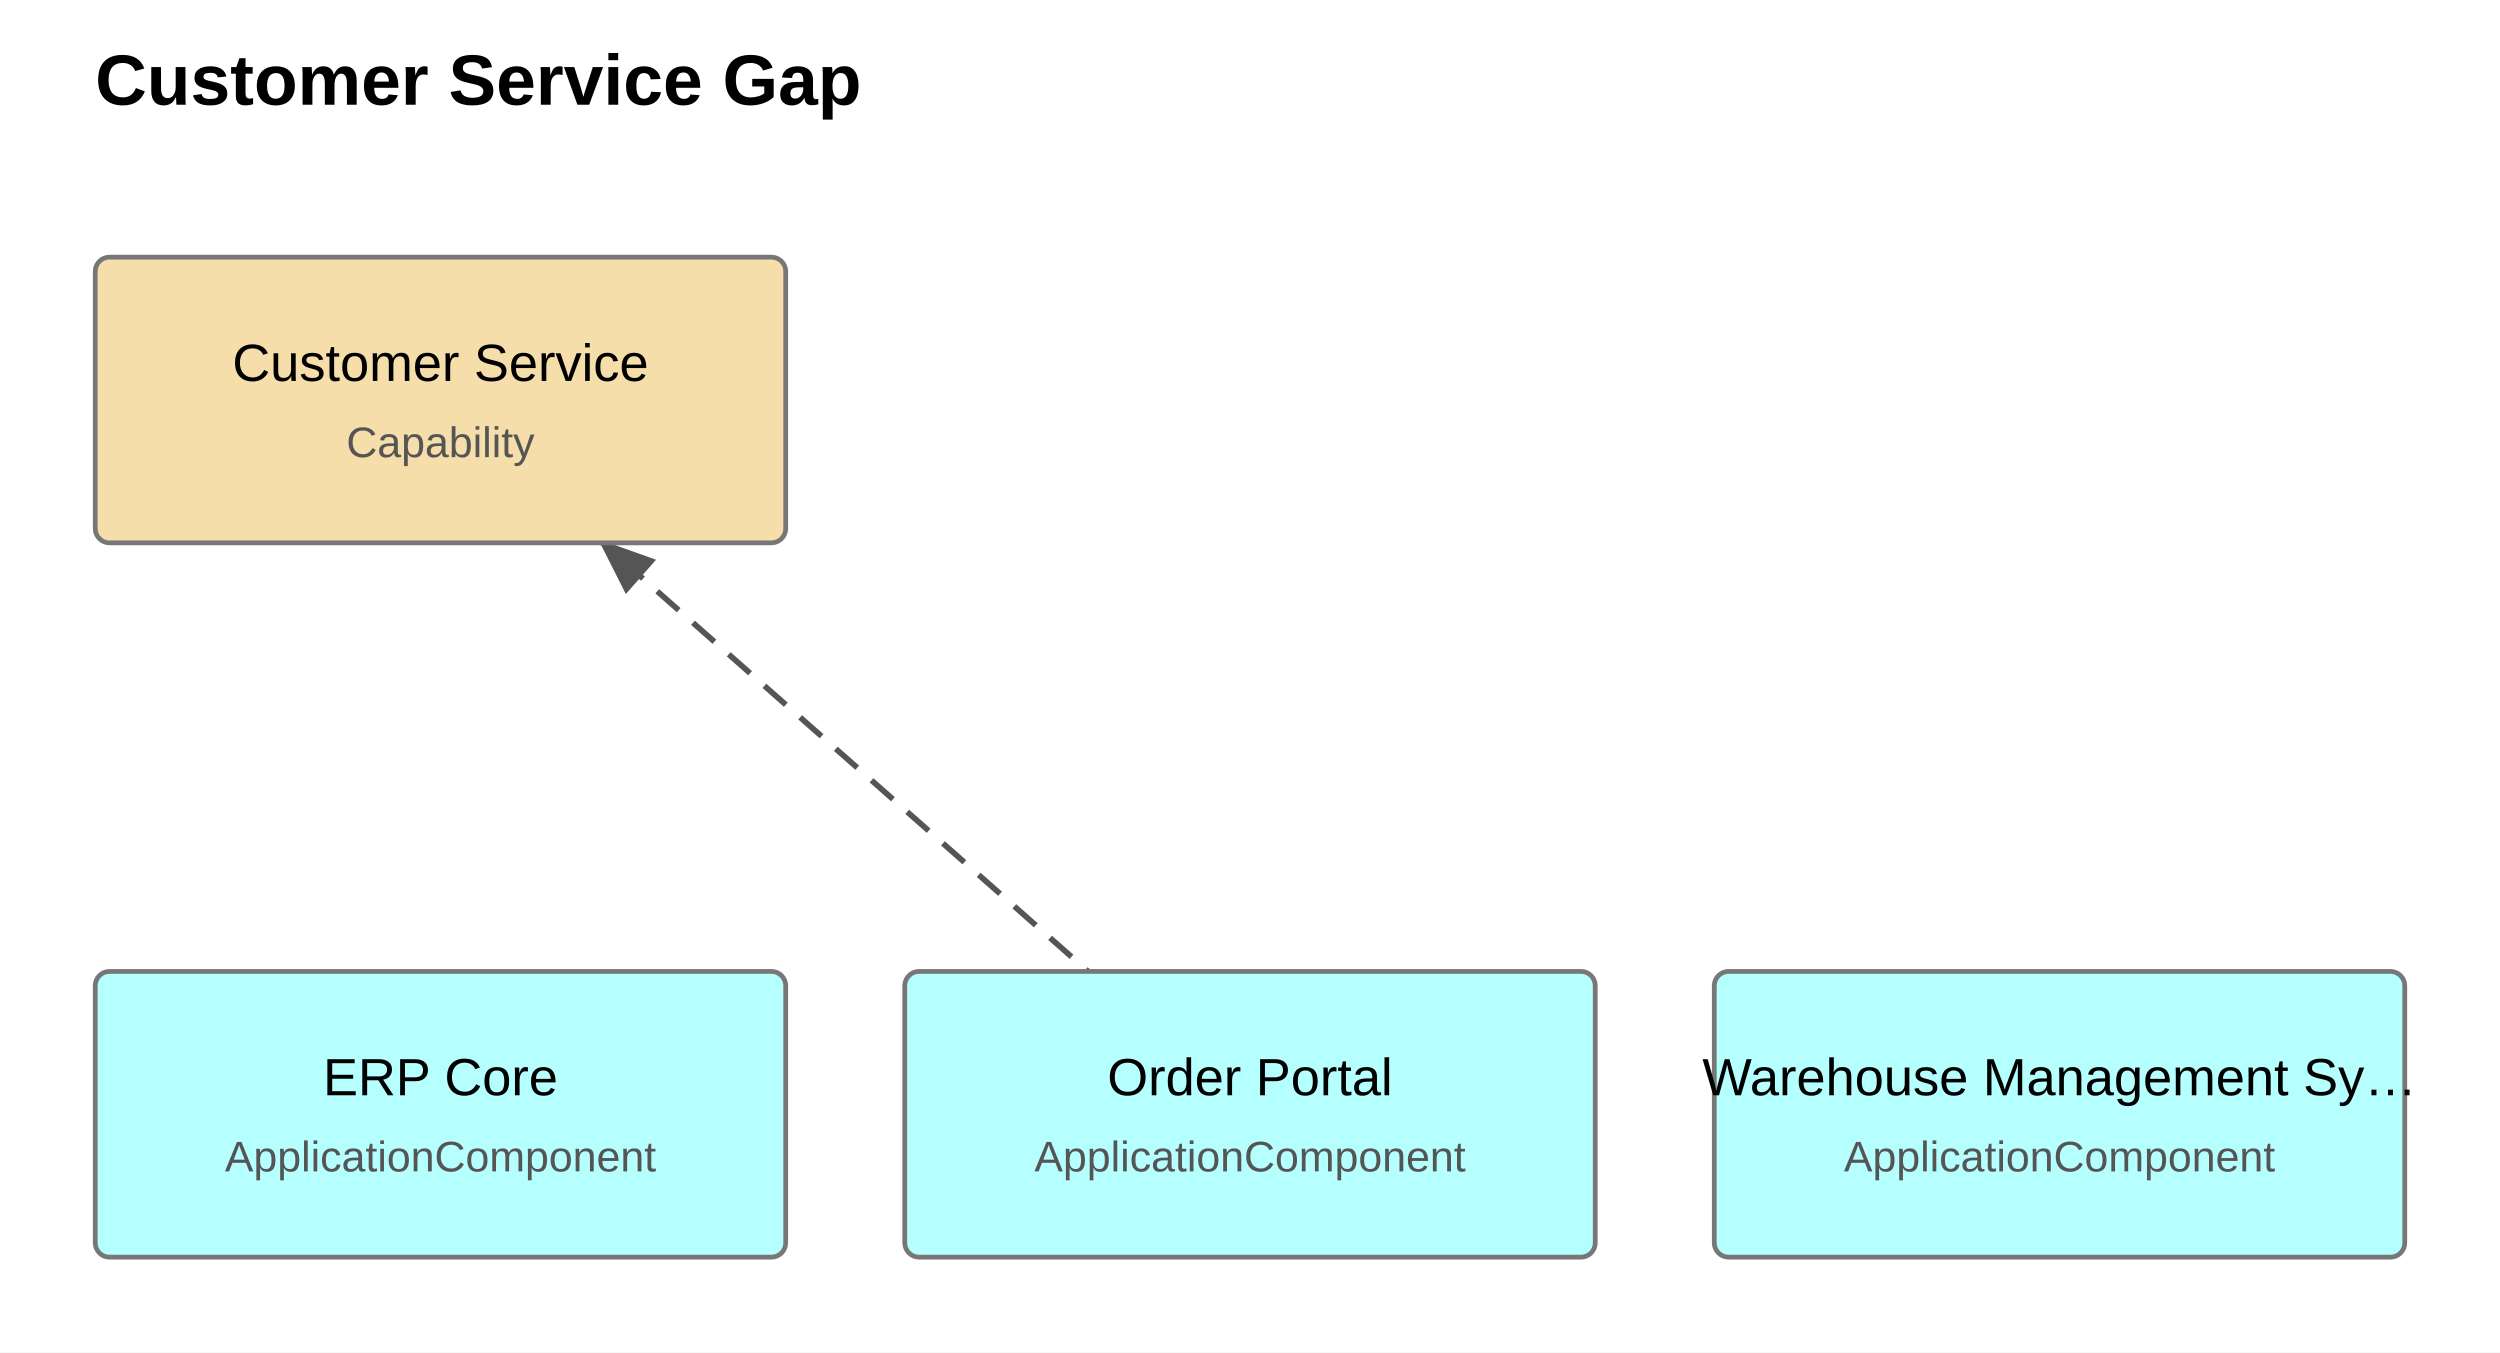
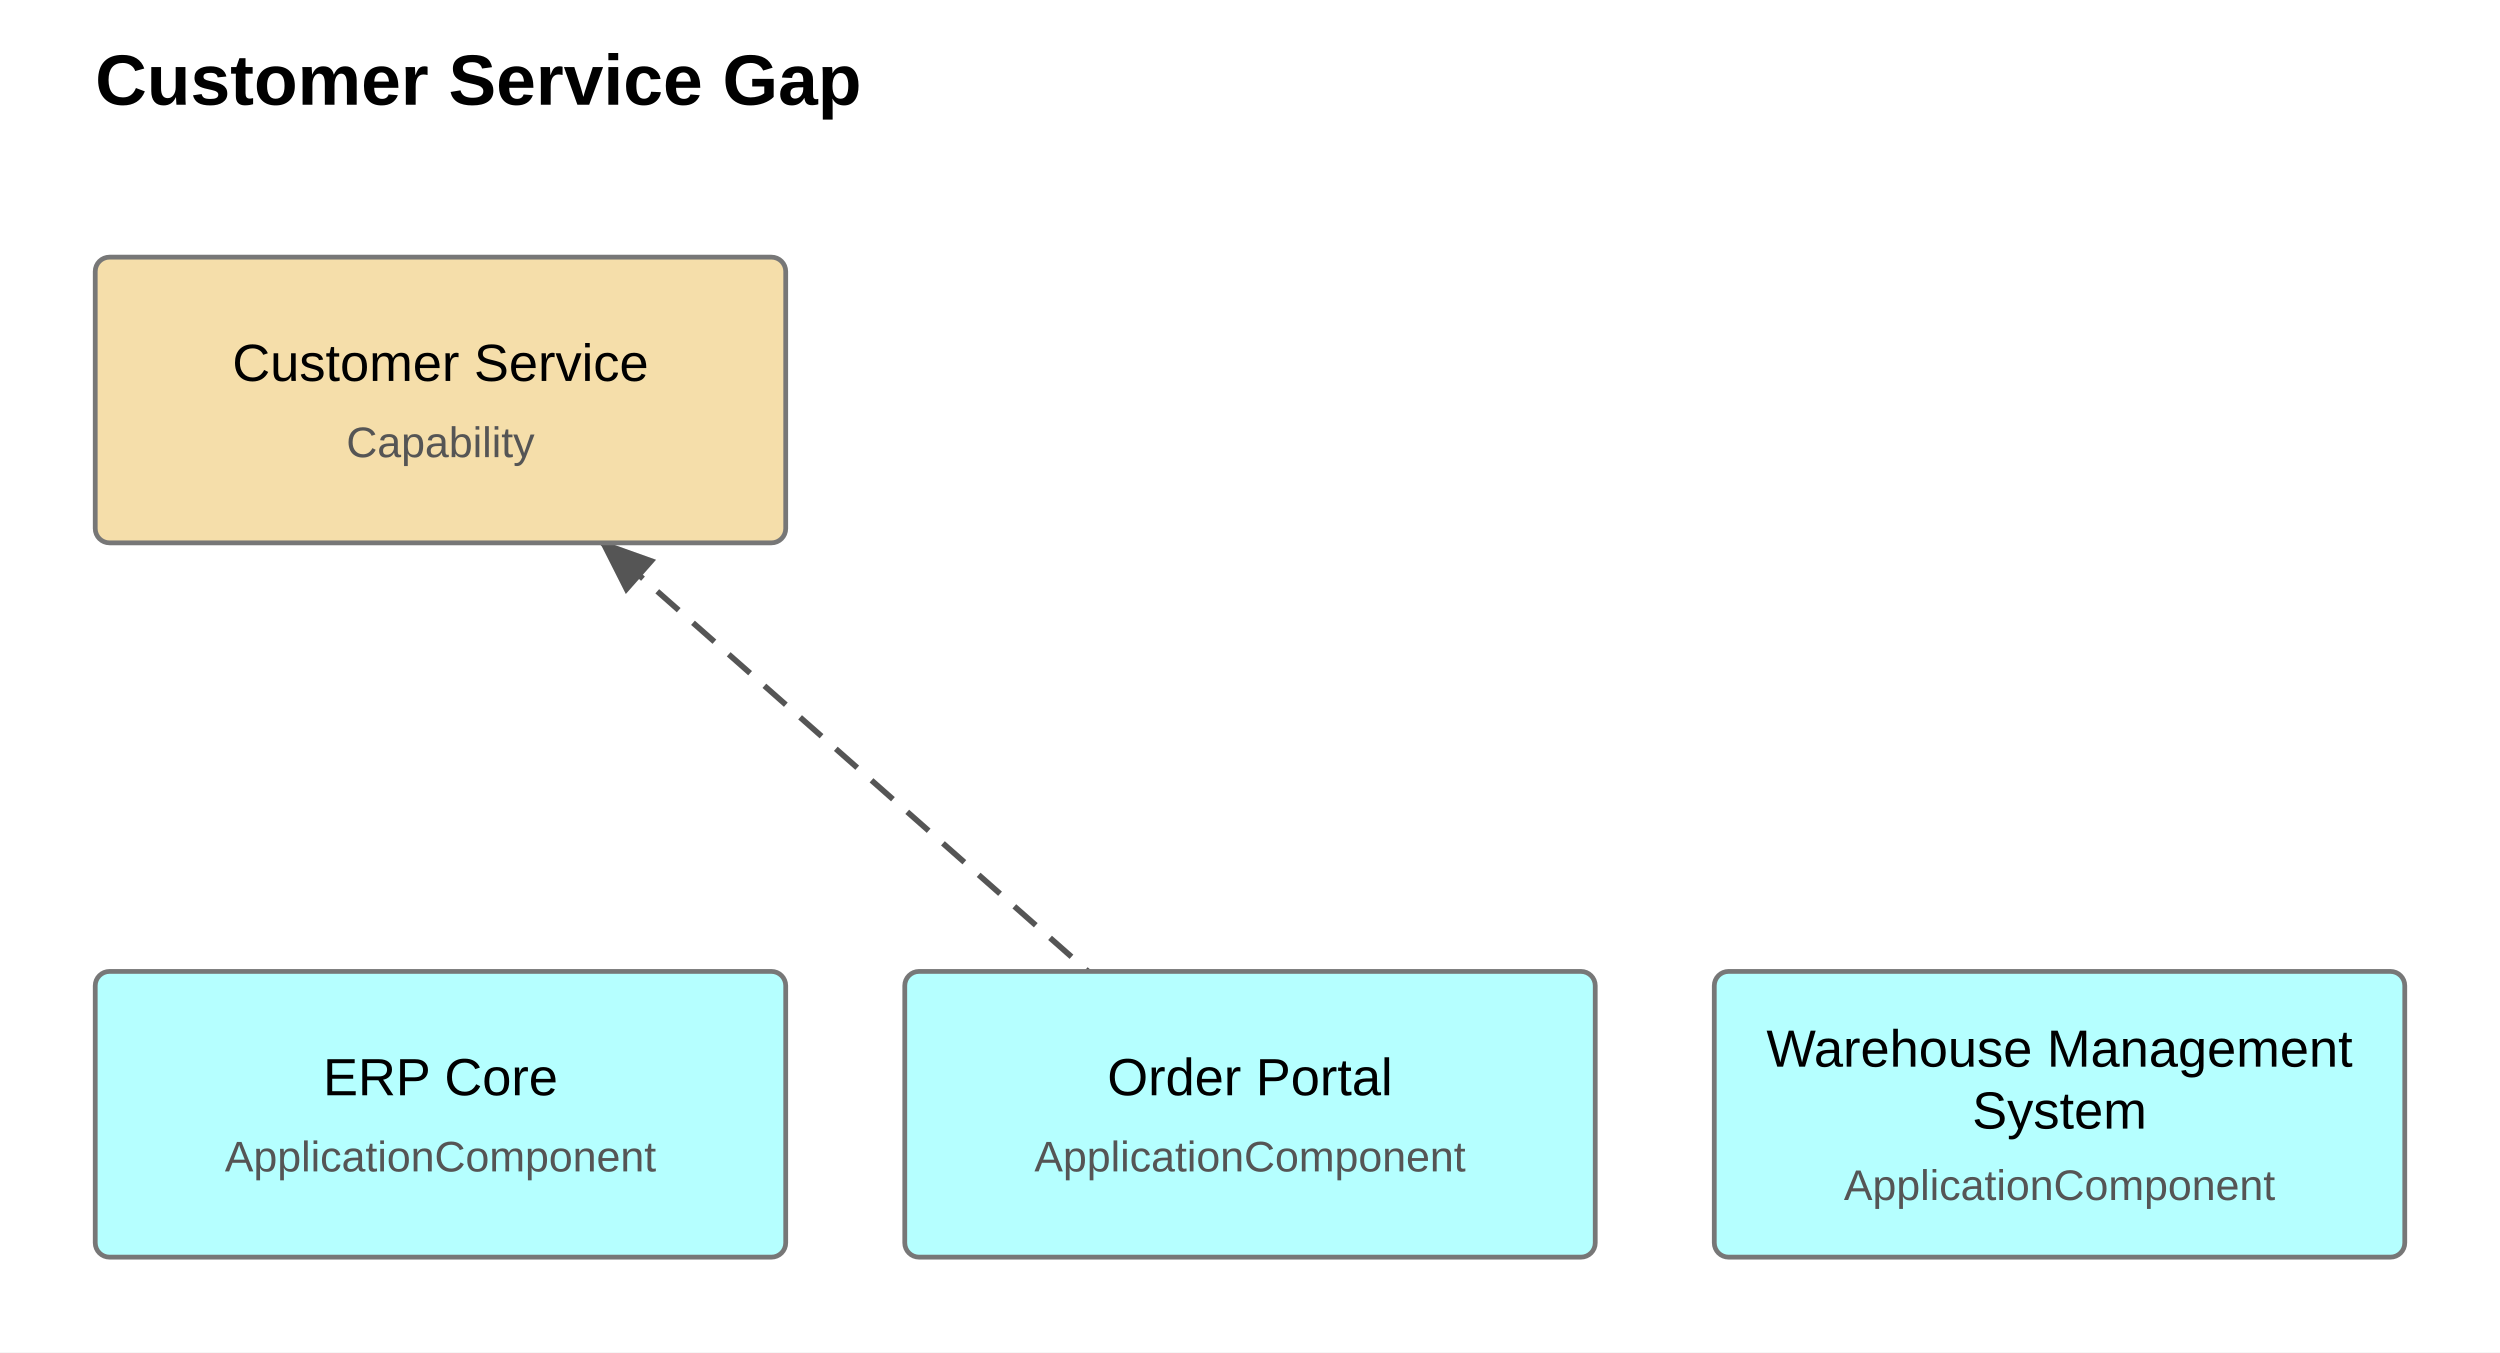
<svg xmlns="http://www.w3.org/2000/svg" width="525" height="284" viewBox="0 0 525 284">
  <defs>
    <marker id="arrow" markerWidth="10" markerHeight="8" refX="9" refY="4" orient="auto">
      <path d="M0,0 L10,4 L0,8 z" fill="#555555" />
    </marker>
  </defs>
  <rect x="0" y="0" width="525" height="284" fill="#FFFFFF" />
  <text x="20" y="22" font-family="Segoe UI, Arial, sans-serif" font-size="15" font-weight="bold">Customer Service Gap</text>
  <line x1="262.5" y1="234.0" x2="126.5" y2="114.0" stroke="#555555" stroke-width="1.2" stroke-dasharray="6,4" marker-end="url(#arrow)" />
  <g>
    <rect x="20" y="204" width="145" height="60" rx="3" fill="#B5FFFF" stroke="#777777" />
    <text x="92.5" y="230" font-family="Segoe UI, Arial, sans-serif" font-size="11" text-anchor="middle">ERP Core</text>
    <text x="92.5" y="246" font-family="Segoe UI, Arial, sans-serif" font-size="9" fill="#555555" text-anchor="middle">ApplicationComponent</text>
  </g>
  <g>
    <rect x="190" y="204" width="145" height="60" rx="3" fill="#B5FFFF" stroke="#777777" />
    <text x="262.5" y="230" font-family="Segoe UI, Arial, sans-serif" font-size="11" text-anchor="middle">Order Portal</text>
    <text x="262.5" y="246" font-family="Segoe UI, Arial, sans-serif" font-size="9" fill="#555555" text-anchor="middle">ApplicationComponent</text>
  </g>
  <g>
    <rect x="360" y="204" width="145" height="60" rx="3" fill="#B5FFFF" stroke="#777777" />
-     <text x="432.5" y="230" font-family="Segoe UI, Arial, sans-serif" font-size="11" text-anchor="middle">Warehouse Management Sy…</text>
-     <text x="432.5" y="246" font-family="Segoe UI, Arial, sans-serif" font-size="9" fill="#555555" text-anchor="middle">ApplicationComponent</text>
+     <text x="432.5" y="224" font-family="Segoe UI, Arial, sans-serif" font-size="11" text-anchor="middle">Warehouse Management</text>
+     <text x="432.5" y="237" font-family="Segoe UI, Arial, sans-serif" font-size="11" text-anchor="middle">System</text>
+     <text x="432.5" y="252" font-family="Segoe UI, Arial, sans-serif" font-size="9" fill="#555555" text-anchor="middle">ApplicationComponent</text>
  </g>
  <g>
    <rect x="20" y="54" width="145" height="60" rx="3" fill="#F5DEAA" stroke="#777777" />
    <text x="92.5" y="80" font-family="Segoe UI, Arial, sans-serif" font-size="11" text-anchor="middle">Customer Service</text>
    <text x="92.5" y="96" font-family="Segoe UI, Arial, sans-serif" font-size="9" fill="#555555" text-anchor="middle">Capability</text>
  </g>
</svg>
